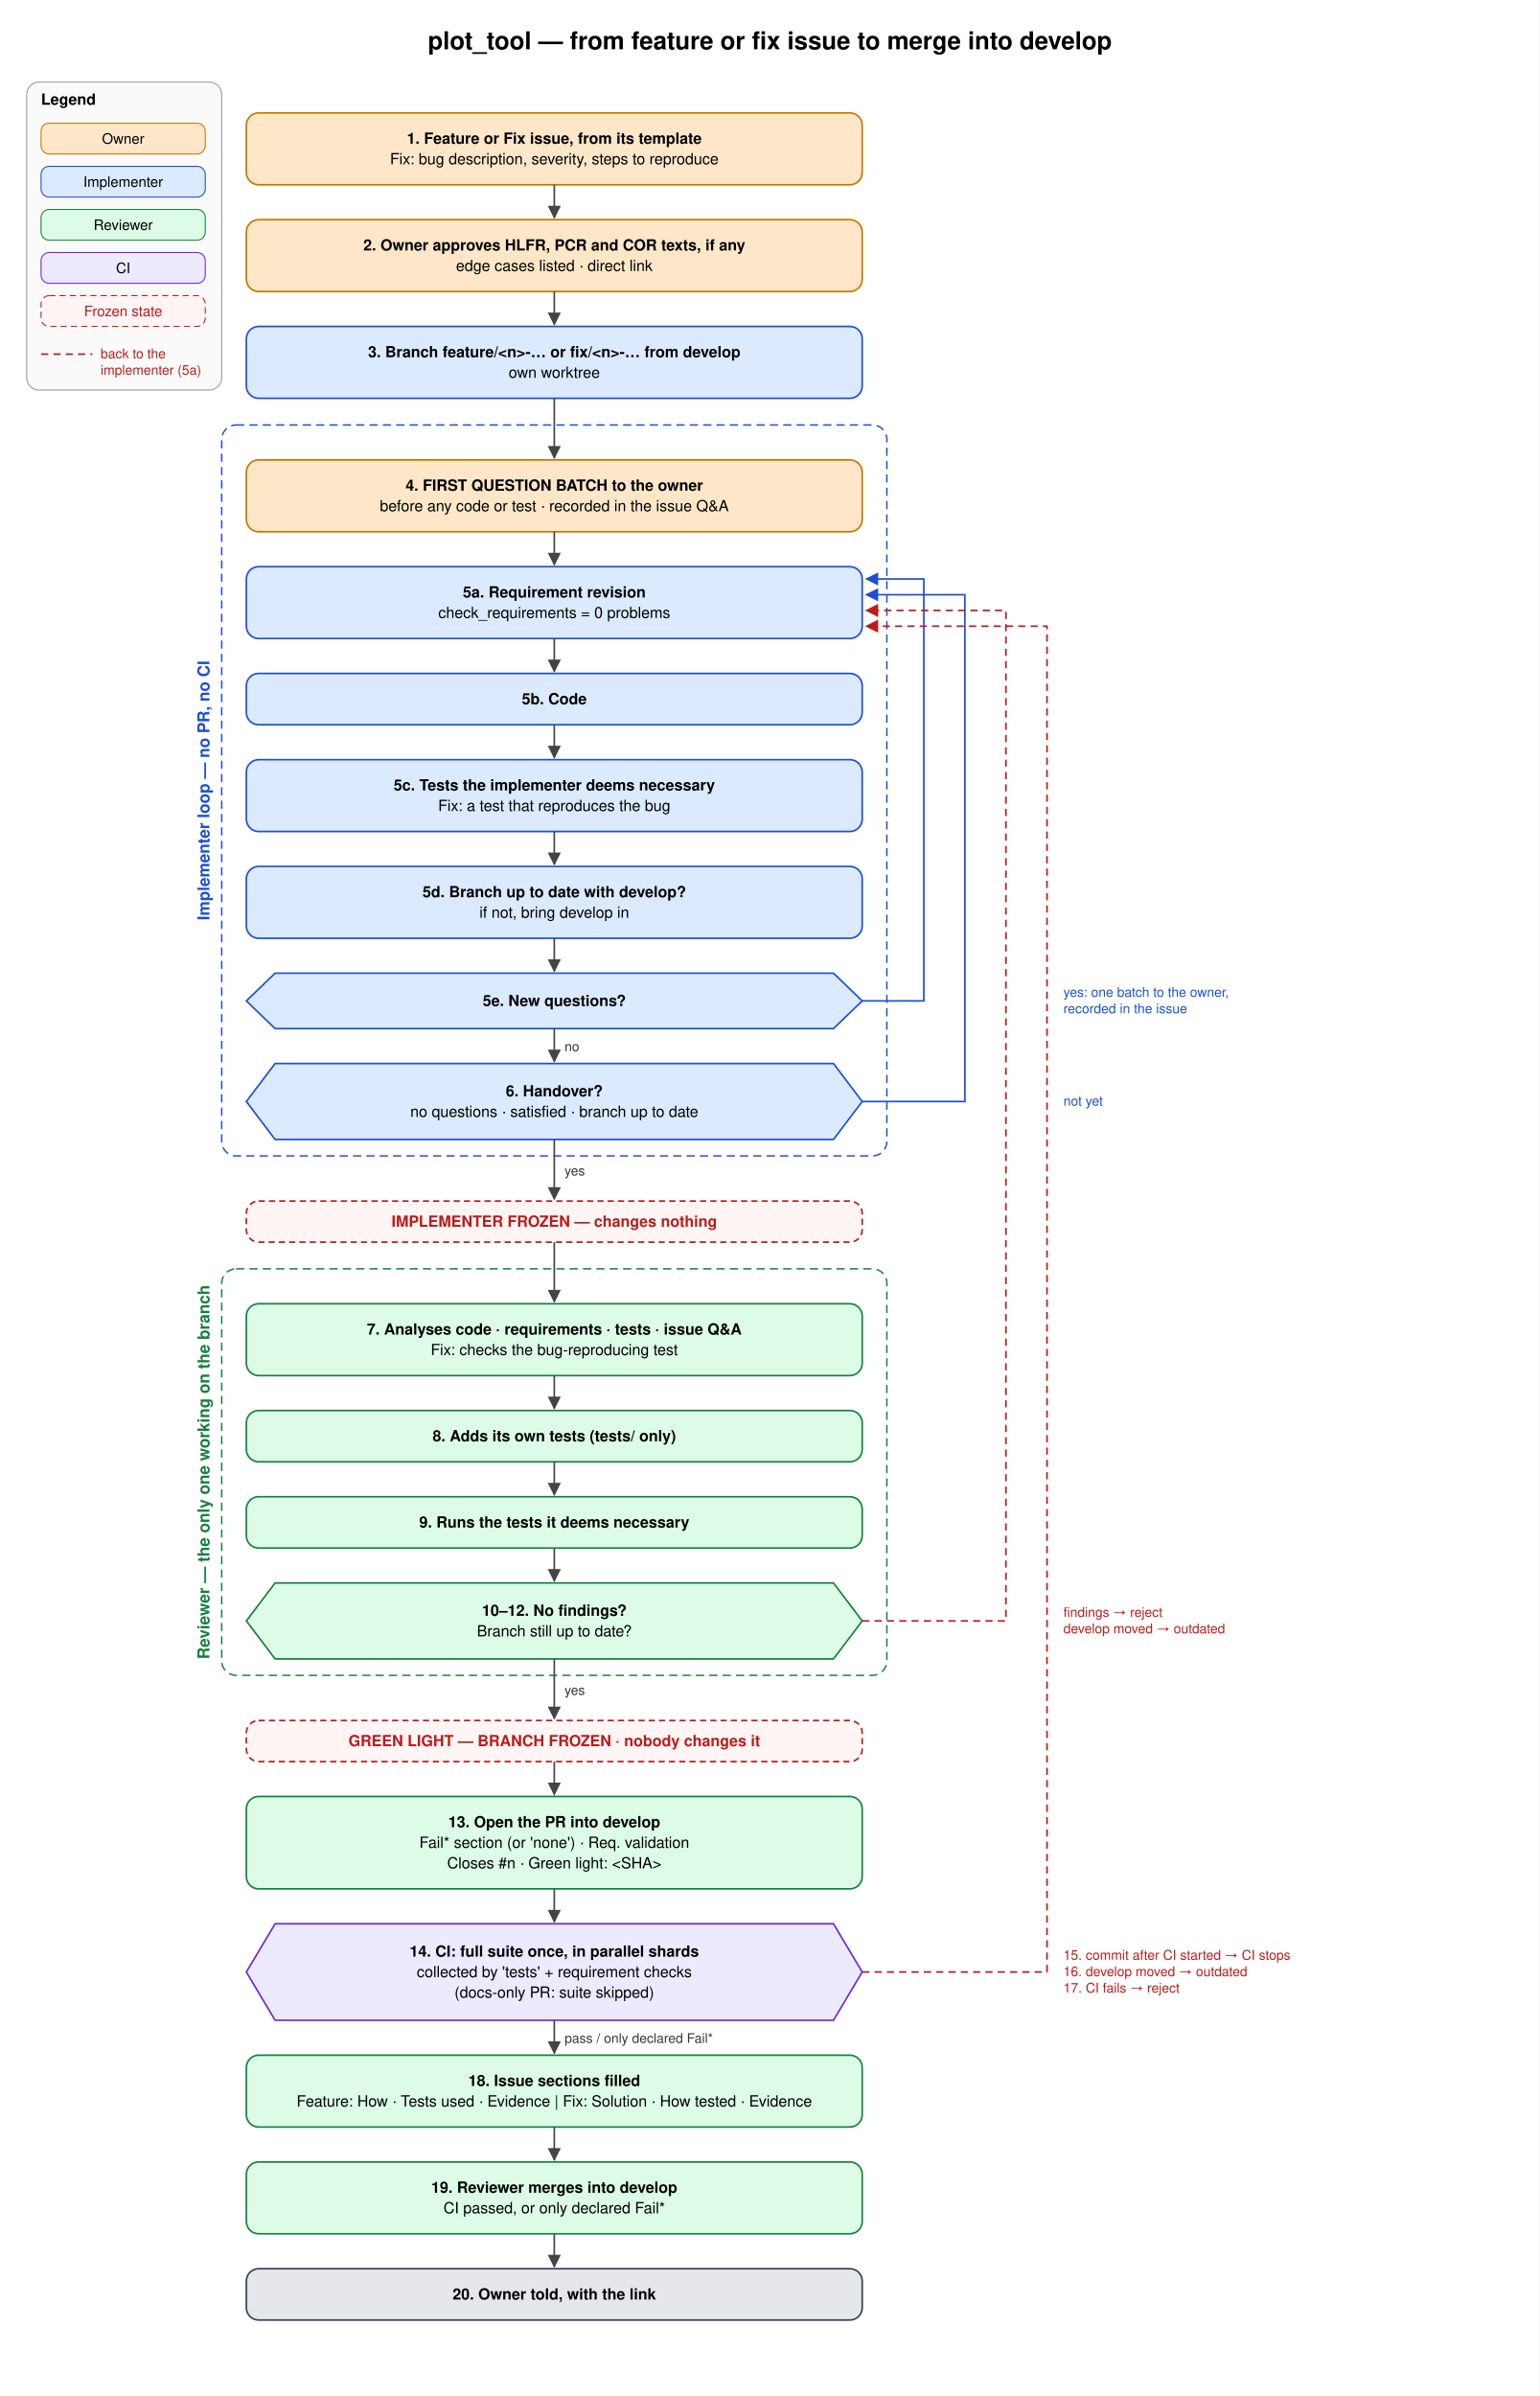
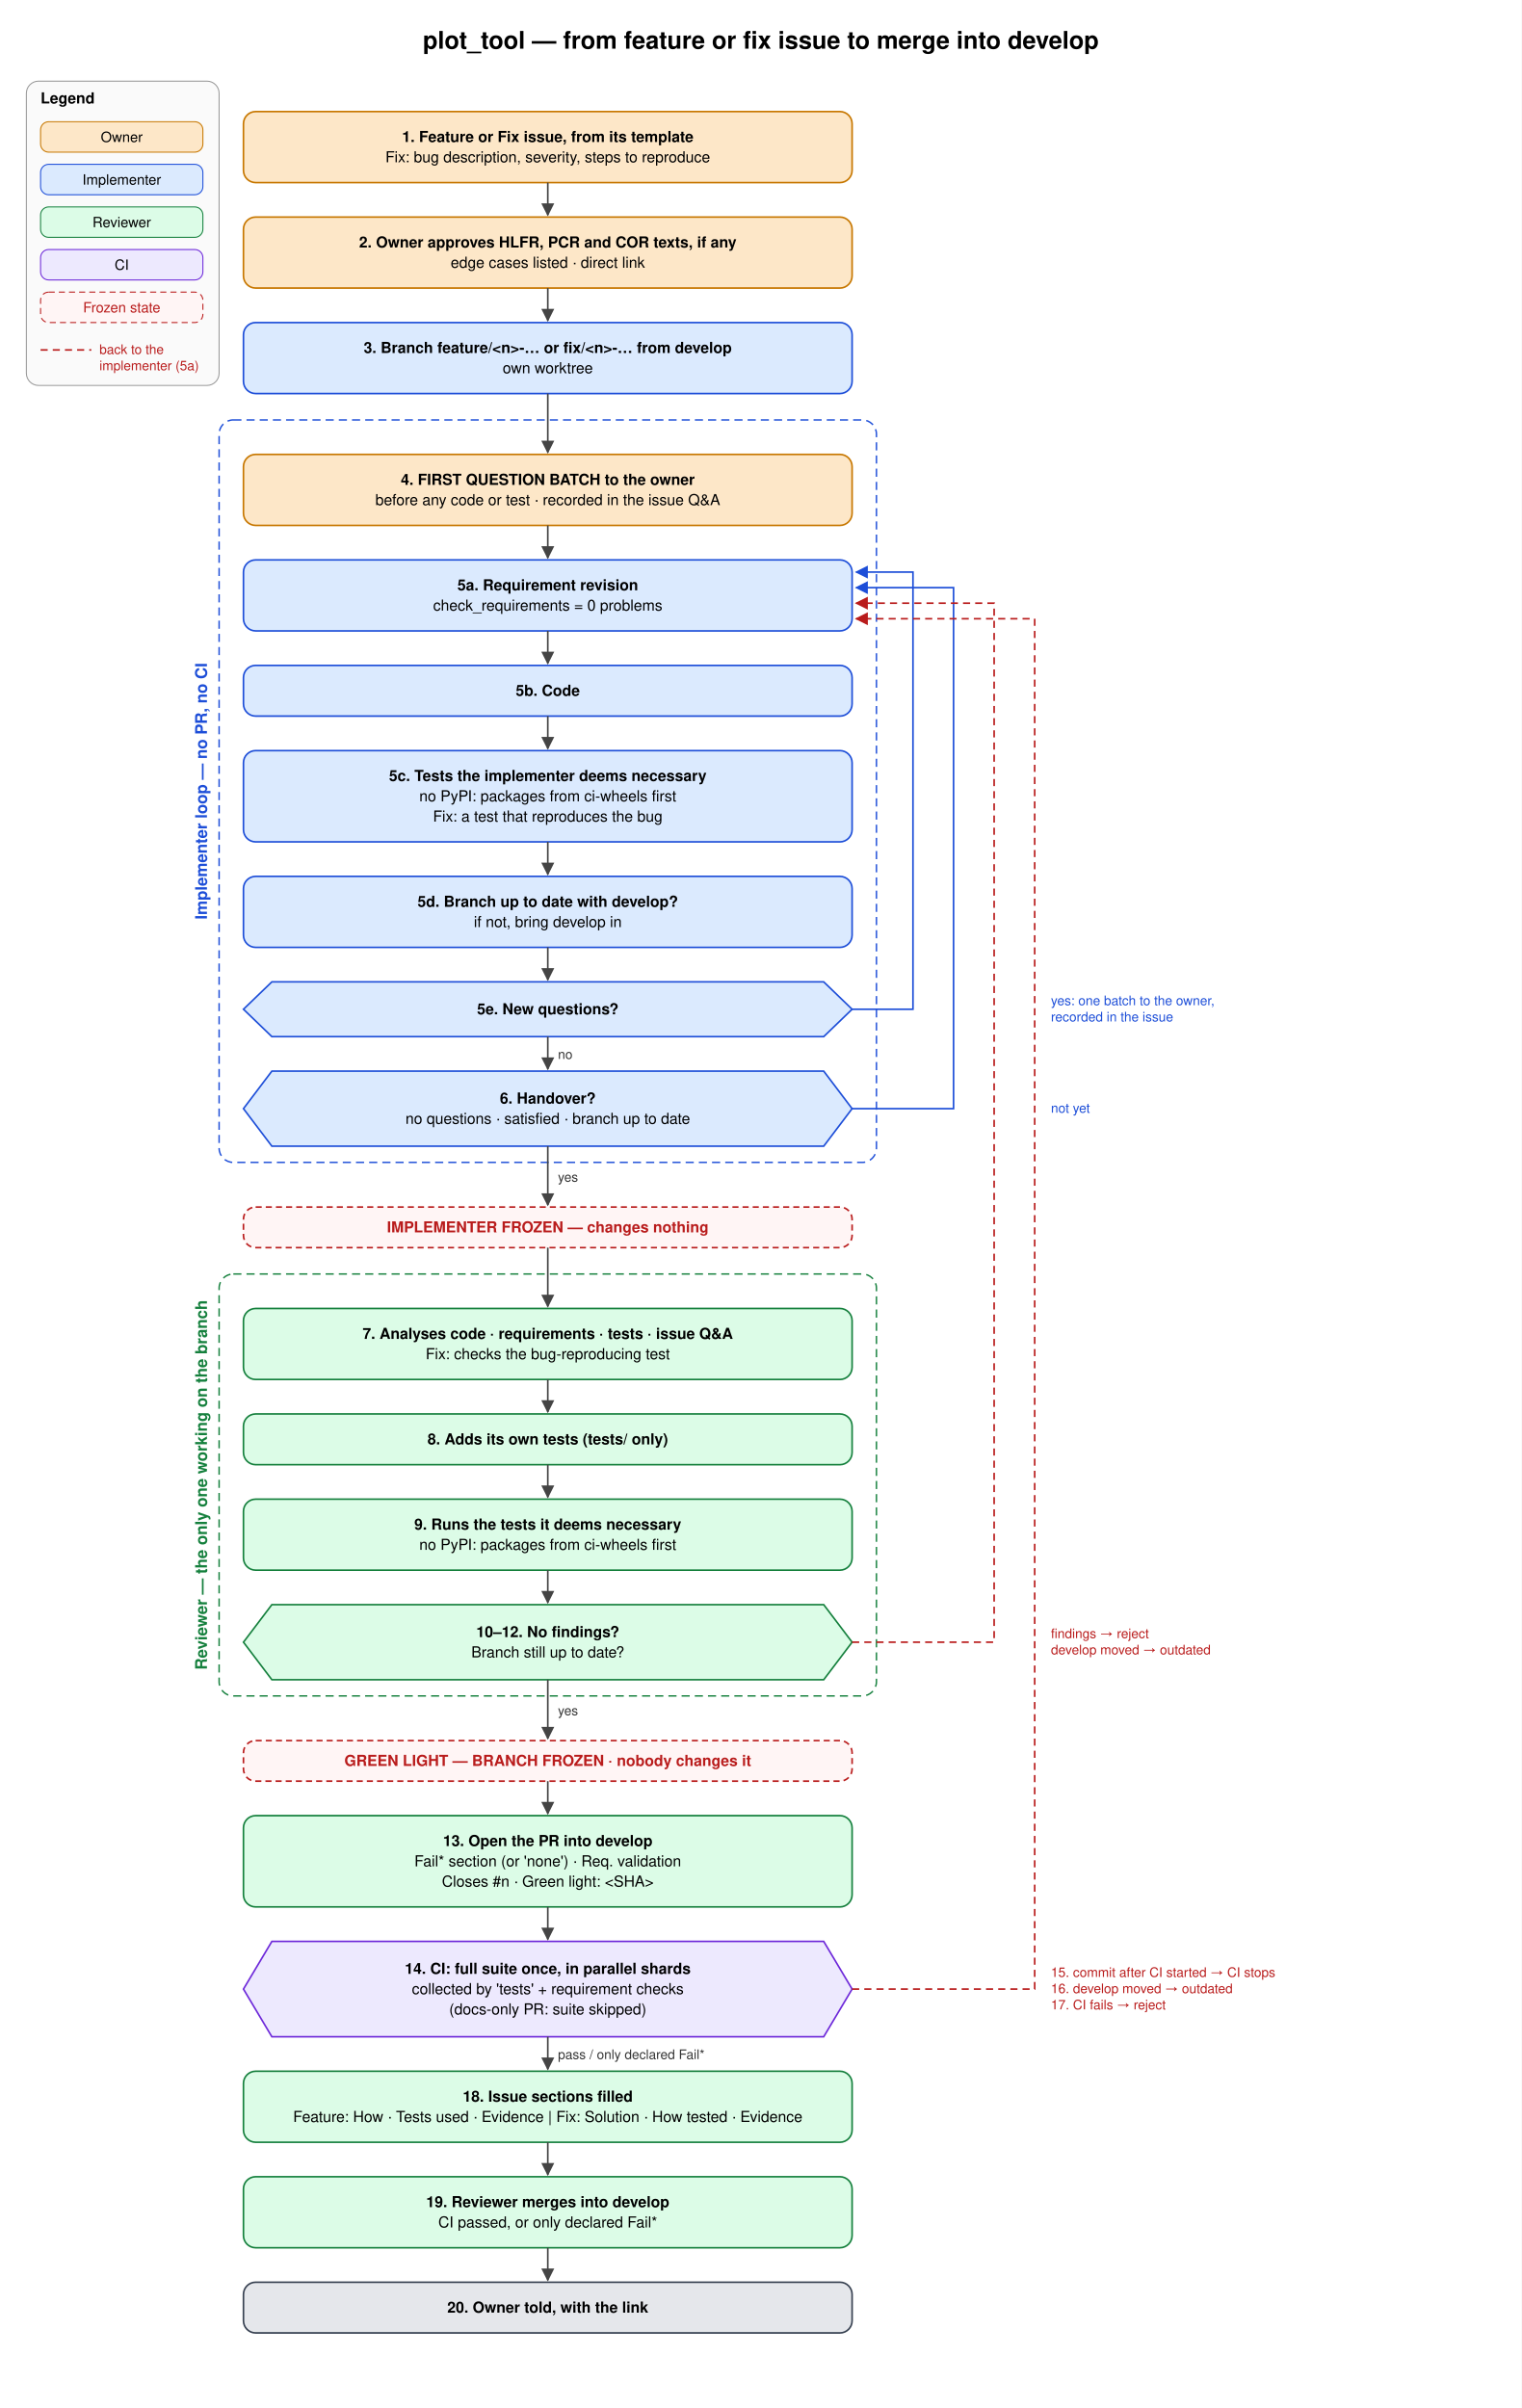
- <svg xmlns="http://www.w3.org/2000/svg" width="1500" height="2334" viewBox="0 0 1500 2334" font-family="Helvetica, Arial, sans-serif">
+ <svg xmlns="http://www.w3.org/2000/svg" width="1500" height="2374" viewBox="0 0 1500 2374" font-family="Helvetica, Arial, sans-serif">
  <defs>
    <marker id="a444" viewBox="0 0 10 10" refX="9" refY="5" markerWidth="8" markerHeight="8" orient="auto-start-reverse">
      <path d="M0,0 L10,5 L0,10 z" fill="#444" />
    </marker>
    <marker id="a1d4ed8" viewBox="0 0 10 10" refX="9" refY="5" markerWidth="8" markerHeight="8" orient="auto-start-reverse">
      <path d="M0,0 L10,5 L0,10 z" fill="#1d4ed8" />
    </marker>
    <marker id="ab91c1c" viewBox="0 0 10 10" refX="9" refY="5" markerWidth="8" markerHeight="8" orient="auto-start-reverse">
      <path d="M0,0 L10,5 L0,10 z" fill="#b91c1c" />
    </marker>
  </defs>
  <rect width="100%" height="100%" fill="#fff" />
  <text x="750.0" y="48" text-anchor="middle" font-size="24" font-weight="700">plot_tool — from feature or fix issue to merge into develop</text>
-   <rect x="216.0" y="414" width="648.0" height="712" rx="14" fill="none" stroke="#1d4ed8" stroke-width="1.4" stroke-dasharray="8 5" />
-   <text x="204.0" y="770.0" transform="rotate(-90 204.0 770.0)" text-anchor="middle" font-size="16" font-weight="700" fill="#1d4ed8">Implementer loop — no PR, no CI</text>
-   <rect x="216.0" y="1236" width="648.0" height="396" rx="14" fill="none" stroke="#15803d" stroke-width="1.4" stroke-dasharray="8 5" />
-   <text x="204.0" y="1434.0" transform="rotate(-90 204.0 1434.0)" text-anchor="middle" font-size="16" font-weight="700" fill="#15803d">Reviewer — the only one working on the branch</text>
+   <rect x="216.0" y="414" width="648.0" height="732" rx="14" fill="none" stroke="#1d4ed8" stroke-width="1.4" stroke-dasharray="8 5" />
+   <text x="204.0" y="780.0" transform="rotate(-90 204.0 780.0)" text-anchor="middle" font-size="16" font-weight="700" fill="#1d4ed8">Implementer loop — no PR, no CI</text>
+   <rect x="216.0" y="1256" width="648.0" height="416" rx="14" fill="none" stroke="#15803d" stroke-width="1.4" stroke-dasharray="8 5" />
+   <text x="204.0" y="1464.0" transform="rotate(-90 204.0 1464.0)" text-anchor="middle" font-size="16" font-weight="700" fill="#15803d">Reviewer — the only one working on the branch</text>
  <rect x="240.0" y="110" width="600" height="70" rx="12" fill="#fde7c8" stroke="#c77700" stroke-width="1.6" />
  <text x="540" y="140.0" text-anchor="middle" font-size="15" font-weight="600" fill="#000">1. Feature or Fix issue, from its template</text>
  <text x="540" y="160.0" text-anchor="middle" font-size="15" font-weight="400" fill="#000">Fix: bug description, severity, steps to reproduce</text>
  <rect x="240.0" y="214" width="600" height="70" rx="12" fill="#fde7c8" stroke="#c77700" stroke-width="1.6" />
  <text x="540" y="244.0" text-anchor="middle" font-size="15" font-weight="600" fill="#000">2. Owner approves HLFR, PCR and COR texts, if any</text>
  <text x="540" y="264.0" text-anchor="middle" font-size="15" font-weight="400" fill="#000">edge cases listed · direct link</text>
  <rect x="240.0" y="318" width="600" height="70" rx="12" fill="#dbeafe" stroke="#1d4ed8" stroke-width="1.6" />
  <text x="540" y="348.0" text-anchor="middle" font-size="15" font-weight="600" fill="#000">3. Branch feature/&lt;n&gt;-… or fix/&lt;n&gt;-… from develop</text>
  <text x="540" y="368.0" text-anchor="middle" font-size="15" font-weight="400" fill="#000">own worktree</text>
  <rect x="240.0" y="448" width="600" height="70" rx="12" fill="#fde7c8" stroke="#c77700" stroke-width="1.6" />
  <text x="540" y="478.0" text-anchor="middle" font-size="15" font-weight="600" fill="#000">4. FIRST QUESTION BATCH to the owner</text>
  <text x="540" y="498.0" text-anchor="middle" font-size="15" font-weight="400" fill="#000">before any code or test · recorded in the issue Q&amp;A</text>
  <rect x="240.0" y="552" width="600" height="70" rx="12" fill="#dbeafe" stroke="#1d4ed8" stroke-width="1.6" />
  <text x="540" y="582.0" text-anchor="middle" font-size="15" font-weight="600" fill="#000">5a. Requirement revision</text>
  <text x="540" y="602.0" text-anchor="middle" font-size="15" font-weight="400" fill="#000">check_requirements = 0 problems</text>
  <rect x="240.0" y="656" width="600" height="50" rx="12" fill="#dbeafe" stroke="#1d4ed8" stroke-width="1.6" />
  <text x="540" y="686.0" text-anchor="middle" font-size="15" font-weight="600" fill="#000">5b. Code</text>
-   <rect x="240.0" y="740" width="600" height="70" rx="12" fill="#dbeafe" stroke="#1d4ed8" stroke-width="1.6" />
+   <rect x="240.0" y="740" width="600" height="90" rx="12" fill="#dbeafe" stroke="#1d4ed8" stroke-width="1.6" />
  <text x="540" y="770.0" text-anchor="middle" font-size="15" font-weight="600" fill="#000">5c. Tests the implementer deems necessary</text>
-   <text x="540" y="790.0" text-anchor="middle" font-size="15" font-weight="400" fill="#000">Fix: a test that reproduces the bug</text>
-   <rect x="240.0" y="844" width="600" height="70" rx="12" fill="#dbeafe" stroke="#1d4ed8" stroke-width="1.6" />
-   <text x="540" y="874.0" text-anchor="middle" font-size="15" font-weight="600" fill="#000">5d. Branch up to date with develop?</text>
-   <text x="540" y="894.0" text-anchor="middle" font-size="15" font-weight="400" fill="#000">if not, bring develop in</text>
-   <polygon points="240.0,975.0 268.0,948 812.0,948 840.0,975.0 812.0,1002 268.0,1002" fill="#dbeafe" stroke="#1d4ed8" stroke-width="1.6" />
-   <text x="540" y="980.0" text-anchor="middle" font-size="15" font-weight="600" fill="#000">5e. New questions?</text>
-   <polygon points="240.0,1073.0 268.0,1036 812.0,1036 840.0,1073.0 812.0,1110 268.0,1110" fill="#dbeafe" stroke="#1d4ed8" stroke-width="1.6" />
-   <text x="540" y="1068.0" text-anchor="middle" font-size="15" font-weight="600" fill="#000">6. Handover?</text>
-   <text x="540" y="1088.0" text-anchor="middle" font-size="15" font-weight="400" fill="#000">no questions · satisfied · branch up to date</text>
-   <rect x="240.0" y="1170" width="600" height="40" rx="12" fill="#fff5f5" stroke="#b91c1c" stroke-width="1.6" stroke-dasharray="6 4" />
-   <text x="540" y="1195.0" text-anchor="middle" font-size="15" font-weight="600" fill="#b91c1c">IMPLEMENTER FROZEN — changes nothing</text>
-   <rect x="240.0" y="1270" width="600" height="70" rx="12" fill="#dcfce7" stroke="#15803d" stroke-width="1.6" />
-   <text x="540" y="1300.0" text-anchor="middle" font-size="15" font-weight="600" fill="#000">7. Analyses code · requirements · tests · issue Q&amp;A</text>
-   <text x="540" y="1320.0" text-anchor="middle" font-size="15" font-weight="400" fill="#000">Fix: checks the bug-reproducing test</text>
-   <rect x="240.0" y="1374" width="600" height="50" rx="12" fill="#dcfce7" stroke="#15803d" stroke-width="1.6" />
-   <text x="540" y="1404.0" text-anchor="middle" font-size="15" font-weight="600" fill="#000">8. Adds its own tests (tests/ only)</text>
-   <rect x="240.0" y="1458" width="600" height="50" rx="12" fill="#dcfce7" stroke="#15803d" stroke-width="1.6" />
-   <text x="540" y="1488.0" text-anchor="middle" font-size="15" font-weight="600" fill="#000">9. Runs the tests it deems necessary</text>
-   <polygon points="240.0,1579.0 268.0,1542 812.0,1542 840.0,1579.0 812.0,1616 268.0,1616" fill="#dcfce7" stroke="#15803d" stroke-width="1.6" />
-   <text x="540" y="1574.0" text-anchor="middle" font-size="15" font-weight="600" fill="#000">10–12. No findings?</text>
-   <text x="540" y="1594.0" text-anchor="middle" font-size="15" font-weight="400" fill="#000">Branch still up to date?</text>
-   <rect x="240.0" y="1676" width="600" height="40" rx="12" fill="#fff5f5" stroke="#b91c1c" stroke-width="1.6" stroke-dasharray="6 4" />
-   <text x="540" y="1701.0" text-anchor="middle" font-size="15" font-weight="600" fill="#b91c1c">GREEN LIGHT — BRANCH FROZEN · nobody changes it</text>
-   <rect x="240.0" y="1750" width="600" height="90" rx="12" fill="#dcfce7" stroke="#15803d" stroke-width="1.6" />
-   <text x="540" y="1780.0" text-anchor="middle" font-size="15" font-weight="600" fill="#000">13. Open the PR into develop</text>
-   <text x="540" y="1800.0" text-anchor="middle" font-size="15" font-weight="400" fill="#000">Fail* section (or 'none') · Req. validation</text>
-   <text x="540" y="1820.0" text-anchor="middle" font-size="15" font-weight="400" fill="#000">Closes #n · Green light: &lt;SHA&gt;</text>
-   <polygon points="240.0,1921.0 268.0,1874 812.0,1874 840.0,1921.0 812.0,1968 268.0,1968" fill="#ede9fe" stroke="#6d28d9" stroke-width="1.6" />
-   <text x="540" y="1906.0" text-anchor="middle" font-size="15" font-weight="600" fill="#000">14. CI: full suite once, in parallel shards</text>
-   <text x="540" y="1926.0" text-anchor="middle" font-size="15" font-weight="400" fill="#000">collected by 'tests' + requirement checks</text>
-   <text x="540" y="1946.0" text-anchor="middle" font-size="15" font-weight="400" fill="#000">(docs-only PR: suite skipped)</text>
-   <rect x="240.0" y="2002" width="600" height="70" rx="12" fill="#dcfce7" stroke="#15803d" stroke-width="1.6" />
-   <text x="540" y="2032.0" text-anchor="middle" font-size="15" font-weight="600" fill="#000">18. Issue sections filled</text>
-   <text x="540" y="2052.0" text-anchor="middle" font-size="15" font-weight="400" fill="#000">Feature: How · Tests used · Evidence  |  Fix: Solution · How tested · Evidence</text>
-   <rect x="240.0" y="2106" width="600" height="70" rx="12" fill="#dcfce7" stroke="#15803d" stroke-width="1.6" />
-   <text x="540" y="2136.0" text-anchor="middle" font-size="15" font-weight="600" fill="#000">19. Reviewer merges into develop</text>
-   <text x="540" y="2156.0" text-anchor="middle" font-size="15" font-weight="400" fill="#000">CI passed, or only declared Fail*</text>
-   <rect x="240.0" y="2210" width="600" height="50" rx="12" fill="#e5e7eb" stroke="#374151" stroke-width="1.6" />
-   <text x="540" y="2240.0" text-anchor="middle" font-size="15" font-weight="600" fill="#000">20. Owner told, with the link</text>
+   <text x="540" y="790.0" text-anchor="middle" font-size="15" font-weight="400" fill="#000">no PyPI: packages from ci-wheels first</text>
+   <text x="540" y="810.0" text-anchor="middle" font-size="15" font-weight="400" fill="#000">Fix: a test that reproduces the bug</text>
+   <rect x="240.0" y="864" width="600" height="70" rx="12" fill="#dbeafe" stroke="#1d4ed8" stroke-width="1.6" />
+   <text x="540" y="894.0" text-anchor="middle" font-size="15" font-weight="600" fill="#000">5d. Branch up to date with develop?</text>
+   <text x="540" y="914.0" text-anchor="middle" font-size="15" font-weight="400" fill="#000">if not, bring develop in</text>
+   <polygon points="240.0,995.0 268.0,968 812.0,968 840.0,995.0 812.0,1022 268.0,1022" fill="#dbeafe" stroke="#1d4ed8" stroke-width="1.6" />
+   <text x="540" y="1000.0" text-anchor="middle" font-size="15" font-weight="600" fill="#000">5e. New questions?</text>
+   <polygon points="240.0,1093.0 268.0,1056 812.0,1056 840.0,1093.0 812.0,1130 268.0,1130" fill="#dbeafe" stroke="#1d4ed8" stroke-width="1.6" />
+   <text x="540" y="1088.0" text-anchor="middle" font-size="15" font-weight="600" fill="#000">6. Handover?</text>
+   <text x="540" y="1108.0" text-anchor="middle" font-size="15" font-weight="400" fill="#000">no questions · satisfied · branch up to date</text>
+   <rect x="240.0" y="1190" width="600" height="40" rx="12" fill="#fff5f5" stroke="#b91c1c" stroke-width="1.6" stroke-dasharray="6 4" />
+   <text x="540" y="1215.0" text-anchor="middle" font-size="15" font-weight="600" fill="#b91c1c">IMPLEMENTER FROZEN — changes nothing</text>
+   <rect x="240.0" y="1290" width="600" height="70" rx="12" fill="#dcfce7" stroke="#15803d" stroke-width="1.6" />
+   <text x="540" y="1320.0" text-anchor="middle" font-size="15" font-weight="600" fill="#000">7. Analyses code · requirements · tests · issue Q&amp;A</text>
+   <text x="540" y="1340.0" text-anchor="middle" font-size="15" font-weight="400" fill="#000">Fix: checks the bug-reproducing test</text>
+   <rect x="240.0" y="1394" width="600" height="50" rx="12" fill="#dcfce7" stroke="#15803d" stroke-width="1.6" />
+   <text x="540" y="1424.0" text-anchor="middle" font-size="15" font-weight="600" fill="#000">8. Adds its own tests (tests/ only)</text>
+   <rect x="240.0" y="1478" width="600" height="70" rx="12" fill="#dcfce7" stroke="#15803d" stroke-width="1.6" />
+   <text x="540" y="1508.0" text-anchor="middle" font-size="15" font-weight="600" fill="#000">9. Runs the tests it deems necessary</text>
+   <text x="540" y="1528.0" text-anchor="middle" font-size="15" font-weight="400" fill="#000">no PyPI: packages from ci-wheels first</text>
+   <polygon points="240.0,1619.0 268.0,1582 812.0,1582 840.0,1619.0 812.0,1656 268.0,1656" fill="#dcfce7" stroke="#15803d" stroke-width="1.6" />
+   <text x="540" y="1614.0" text-anchor="middle" font-size="15" font-weight="600" fill="#000">10–12. No findings?</text>
+   <text x="540" y="1634.0" text-anchor="middle" font-size="15" font-weight="400" fill="#000">Branch still up to date?</text>
+   <rect x="240.0" y="1716" width="600" height="40" rx="12" fill="#fff5f5" stroke="#b91c1c" stroke-width="1.6" stroke-dasharray="6 4" />
+   <text x="540" y="1741.0" text-anchor="middle" font-size="15" font-weight="600" fill="#b91c1c">GREEN LIGHT — BRANCH FROZEN · nobody changes it</text>
+   <rect x="240.0" y="1790" width="600" height="90" rx="12" fill="#dcfce7" stroke="#15803d" stroke-width="1.6" />
+   <text x="540" y="1820.0" text-anchor="middle" font-size="15" font-weight="600" fill="#000">13. Open the PR into develop</text>
+   <text x="540" y="1840.0" text-anchor="middle" font-size="15" font-weight="400" fill="#000">Fail* section (or 'none') · Req. validation</text>
+   <text x="540" y="1860.0" text-anchor="middle" font-size="15" font-weight="400" fill="#000">Closes #n · Green light: &lt;SHA&gt;</text>
+   <polygon points="240.0,1961.0 268.0,1914 812.0,1914 840.0,1961.0 812.0,2008 268.0,2008" fill="#ede9fe" stroke="#6d28d9" stroke-width="1.6" />
+   <text x="540" y="1946.0" text-anchor="middle" font-size="15" font-weight="600" fill="#000">14. CI: full suite once, in parallel shards</text>
+   <text x="540" y="1966.0" text-anchor="middle" font-size="15" font-weight="400" fill="#000">collected by 'tests' + requirement checks</text>
+   <text x="540" y="1986.0" text-anchor="middle" font-size="15" font-weight="400" fill="#000">(docs-only PR: suite skipped)</text>
+   <rect x="240.0" y="2042" width="600" height="70" rx="12" fill="#dcfce7" stroke="#15803d" stroke-width="1.6" />
+   <text x="540" y="2072.0" text-anchor="middle" font-size="15" font-weight="600" fill="#000">18. Issue sections filled</text>
+   <text x="540" y="2092.0" text-anchor="middle" font-size="15" font-weight="400" fill="#000">Feature: How · Tests used · Evidence  |  Fix: Solution · How tested · Evidence</text>
+   <rect x="240.0" y="2146" width="600" height="70" rx="12" fill="#dcfce7" stroke="#15803d" stroke-width="1.6" />
+   <text x="540" y="2176.0" text-anchor="middle" font-size="15" font-weight="600" fill="#000">19. Reviewer merges into develop</text>
+   <text x="540" y="2196.0" text-anchor="middle" font-size="15" font-weight="400" fill="#000">CI passed, or only declared Fail*</text>
+   <rect x="240.0" y="2250" width="600" height="50" rx="12" fill="#e5e7eb" stroke="#374151" stroke-width="1.6" />
+   <text x="540" y="2280.0" text-anchor="middle" font-size="15" font-weight="600" fill="#000">20. Owner told, with the link</text>
  <line x1="540" y1="180" x2="540" y2="212" stroke="#444" stroke-width="1.6" marker-end="url(#a444)" />
  <line x1="540" y1="284" x2="540" y2="316" stroke="#444" stroke-width="1.6" marker-end="url(#a444)" />
  <line x1="540" y1="388" x2="540" y2="446" stroke="#444" stroke-width="1.6" marker-end="url(#a444)" />
  <line x1="540" y1="518" x2="540" y2="550" stroke="#444" stroke-width="1.6" marker-end="url(#a444)" />
  <line x1="540" y1="622" x2="540" y2="654" stroke="#444" stroke-width="1.6" marker-end="url(#a444)" />
  <line x1="540" y1="706" x2="540" y2="738" stroke="#444" stroke-width="1.6" marker-end="url(#a444)" />
-   <line x1="540" y1="810" x2="540" y2="842" stroke="#444" stroke-width="1.6" marker-end="url(#a444)" />
-   <line x1="540" y1="914" x2="540" y2="946" stroke="#444" stroke-width="1.6" marker-end="url(#a444)" />
-   <line x1="540" y1="1002" x2="540" y2="1034" stroke="#444" stroke-width="1.6" marker-end="url(#a444)" />
-   <text x="550" y="1024.0" font-size="13" fill="#333">no</text>
-   <line x1="540" y1="1110" x2="540" y2="1168" stroke="#444" stroke-width="1.6" marker-end="url(#a444)" />
-   <text x="550" y="1145.0" font-size="13" fill="#333">yes</text>
-   <line x1="540" y1="1210" x2="540" y2="1268" stroke="#444" stroke-width="1.6" marker-end="url(#a444)" />
-   <line x1="540" y1="1340" x2="540" y2="1372" stroke="#444" stroke-width="1.6" marker-end="url(#a444)" />
-   <line x1="540" y1="1424" x2="540" y2="1456" stroke="#444" stroke-width="1.6" marker-end="url(#a444)" />
-   <line x1="540" y1="1508" x2="540" y2="1540" stroke="#444" stroke-width="1.6" marker-end="url(#a444)" />
-   <line x1="540" y1="1616" x2="540" y2="1674" stroke="#444" stroke-width="1.6" marker-end="url(#a444)" />
-   <text x="550" y="1651.0" font-size="13" fill="#333">yes</text>
-   <line x1="540" y1="1716" x2="540" y2="1748" stroke="#444" stroke-width="1.6" marker-end="url(#a444)" />
-   <line x1="540" y1="1840" x2="540" y2="1872" stroke="#444" stroke-width="1.6" marker-end="url(#a444)" />
-   <line x1="540" y1="1968" x2="540" y2="2000" stroke="#444" stroke-width="1.6" marker-end="url(#a444)" />
-   <text x="550" y="1990.0" font-size="13" fill="#333">pass / only declared Fail*</text>
-   <line x1="540" y1="2072" x2="540" y2="2104" stroke="#444" stroke-width="1.6" marker-end="url(#a444)" />
-   <line x1="540" y1="2176" x2="540" y2="2208" stroke="#444" stroke-width="1.6" marker-end="url(#a444)" />
-   <polyline points="840.0,975.0 900,975.0 900,564.0 844.0,564.0" fill="none" stroke="#1d4ed8" stroke-width="1.6" marker-end="url(#a1d4ed8)" />
-   <text x="1036" y="971.0" font-size="13" fill="#1d4ed8">yes: one batch to the owner,</text>
-   <text x="1036" y="987.0" font-size="13" fill="#1d4ed8">recorded in the issue</text>
-   <polyline points="840.0,1073.0 940,1073.0 940,579.333 844.0,579.333" fill="none" stroke="#1d4ed8" stroke-width="1.6" marker-end="url(#a1d4ed8)" />
-   <text x="1036" y="1077.0" font-size="13" fill="#1d4ed8">not yet</text>
-   <polyline points="840.0,1579.0 980,1579.0 980,594.667 844.0,594.667" fill="none" stroke="#b91c1c" stroke-width="1.6" stroke-dasharray="7 5" marker-end="url(#ab91c1c)" />
-   <text x="1036" y="1575.0" font-size="13" fill="#b91c1c">findings → reject</text>
-   <text x="1036" y="1591.0" font-size="13" fill="#b91c1c">develop moved → outdated</text>
-   <polyline points="840.0,1921.0 1020,1921.0 1020,610.0 844.0,610.0" fill="none" stroke="#b91c1c" stroke-width="1.6" stroke-dasharray="7 5" marker-end="url(#ab91c1c)" />
-   <text x="1036" y="1909.0" font-size="13" fill="#b91c1c">15. commit after CI started → CI stops</text>
-   <text x="1036" y="1925.0" font-size="13" fill="#b91c1c">16. develop moved → outdated</text>
-   <text x="1036" y="1941.0" font-size="13" fill="#b91c1c">17. CI fails → reject</text>
+   <line x1="540" y1="830" x2="540" y2="862" stroke="#444" stroke-width="1.6" marker-end="url(#a444)" />
+   <line x1="540" y1="934" x2="540" y2="966" stroke="#444" stroke-width="1.6" marker-end="url(#a444)" />
+   <line x1="540" y1="1022" x2="540" y2="1054" stroke="#444" stroke-width="1.6" marker-end="url(#a444)" />
+   <text x="550" y="1044.0" font-size="13" fill="#333">no</text>
+   <line x1="540" y1="1130" x2="540" y2="1188" stroke="#444" stroke-width="1.6" marker-end="url(#a444)" />
+   <text x="550" y="1165.0" font-size="13" fill="#333">yes</text>
+   <line x1="540" y1="1230" x2="540" y2="1288" stroke="#444" stroke-width="1.6" marker-end="url(#a444)" />
+   <line x1="540" y1="1360" x2="540" y2="1392" stroke="#444" stroke-width="1.6" marker-end="url(#a444)" />
+   <line x1="540" y1="1444" x2="540" y2="1476" stroke="#444" stroke-width="1.6" marker-end="url(#a444)" />
+   <line x1="540" y1="1548" x2="540" y2="1580" stroke="#444" stroke-width="1.6" marker-end="url(#a444)" />
+   <line x1="540" y1="1656" x2="540" y2="1714" stroke="#444" stroke-width="1.6" marker-end="url(#a444)" />
+   <text x="550" y="1691.0" font-size="13" fill="#333">yes</text>
+   <line x1="540" y1="1756" x2="540" y2="1788" stroke="#444" stroke-width="1.6" marker-end="url(#a444)" />
+   <line x1="540" y1="1880" x2="540" y2="1912" stroke="#444" stroke-width="1.6" marker-end="url(#a444)" />
+   <line x1="540" y1="2008" x2="540" y2="2040" stroke="#444" stroke-width="1.6" marker-end="url(#a444)" />
+   <text x="550" y="2030.0" font-size="13" fill="#333">pass / only declared Fail*</text>
+   <line x1="540" y1="2112" x2="540" y2="2144" stroke="#444" stroke-width="1.6" marker-end="url(#a444)" />
+   <line x1="540" y1="2216" x2="540" y2="2248" stroke="#444" stroke-width="1.6" marker-end="url(#a444)" />
+   <polyline points="840.0,995.0 900,995.0 900,564.0 844.0,564.0" fill="none" stroke="#1d4ed8" stroke-width="1.6" marker-end="url(#a1d4ed8)" />
+   <text x="1036" y="991.0" font-size="13" fill="#1d4ed8">yes: one batch to the owner,</text>
+   <text x="1036" y="1007.0" font-size="13" fill="#1d4ed8">recorded in the issue</text>
+   <polyline points="840.0,1093.0 940,1093.0 940,579.333 844.0,579.333" fill="none" stroke="#1d4ed8" stroke-width="1.6" marker-end="url(#a1d4ed8)" />
+   <text x="1036" y="1097.0" font-size="13" fill="#1d4ed8">not yet</text>
+   <polyline points="840.0,1619.0 980,1619.0 980,594.667 844.0,594.667" fill="none" stroke="#b91c1c" stroke-width="1.6" stroke-dasharray="7 5" marker-end="url(#ab91c1c)" />
+   <text x="1036" y="1615.0" font-size="13" fill="#b91c1c">findings → reject</text>
+   <text x="1036" y="1631.0" font-size="13" fill="#b91c1c">develop moved → outdated</text>
+   <polyline points="840.0,1961.0 1020,1961.0 1020,610.0 844.0,610.0" fill="none" stroke="#b91c1c" stroke-width="1.6" stroke-dasharray="7 5" marker-end="url(#ab91c1c)" />
+   <text x="1036" y="1949.0" font-size="13" fill="#b91c1c">15. commit after CI started → CI stops</text>
+   <text x="1036" y="1965.0" font-size="13" fill="#b91c1c">16. develop moved → outdated</text>
+   <text x="1036" y="1981.0" font-size="13" fill="#b91c1c">17. CI fails → reject</text>
  <rect x="26" y="80" width="190" height="300" rx="12" fill="#fafafa" stroke="#999" />
  <text x="40" y="102" font-size="15" font-weight="700">Legend</text>
  <rect x="40" y="120" width="160" height="30" rx="8" fill="#fde7c8" stroke="#c77700" />
  <text x="120" y="140" text-anchor="middle" font-size="14" fill="#000">Owner</text>
  <rect x="40" y="162" width="160" height="30" rx="8" fill="#dbeafe" stroke="#1d4ed8" />
  <text x="120" y="182" text-anchor="middle" font-size="14" fill="#000">Implementer</text>
  <rect x="40" y="204" width="160" height="30" rx="8" fill="#dcfce7" stroke="#15803d" />
  <text x="120" y="224" text-anchor="middle" font-size="14" fill="#000">Reviewer</text>
  <rect x="40" y="246" width="160" height="30" rx="8" fill="#ede9fe" stroke="#6d28d9" />
  <text x="120" y="266" text-anchor="middle" font-size="14" fill="#000">CI</text>
  <rect x="40" y="288" width="160" height="30" rx="8" fill="#fff5f5" stroke="#b91c1c" stroke-dasharray="6 4" />
  <text x="120" y="308" text-anchor="middle" font-size="14" fill="#b91c1c">Frozen state</text>
  <line x1="40" y1="345" x2="90" y2="345" stroke="#b91c1c" stroke-width="1.6" stroke-dasharray="7 5" />
  <text x="98" y="349" font-size="13" fill="#b91c1c">back to the</text>
  <text x="98" y="365" font-size="13" fill="#b91c1c">implementer (5a)</text>
</svg>
